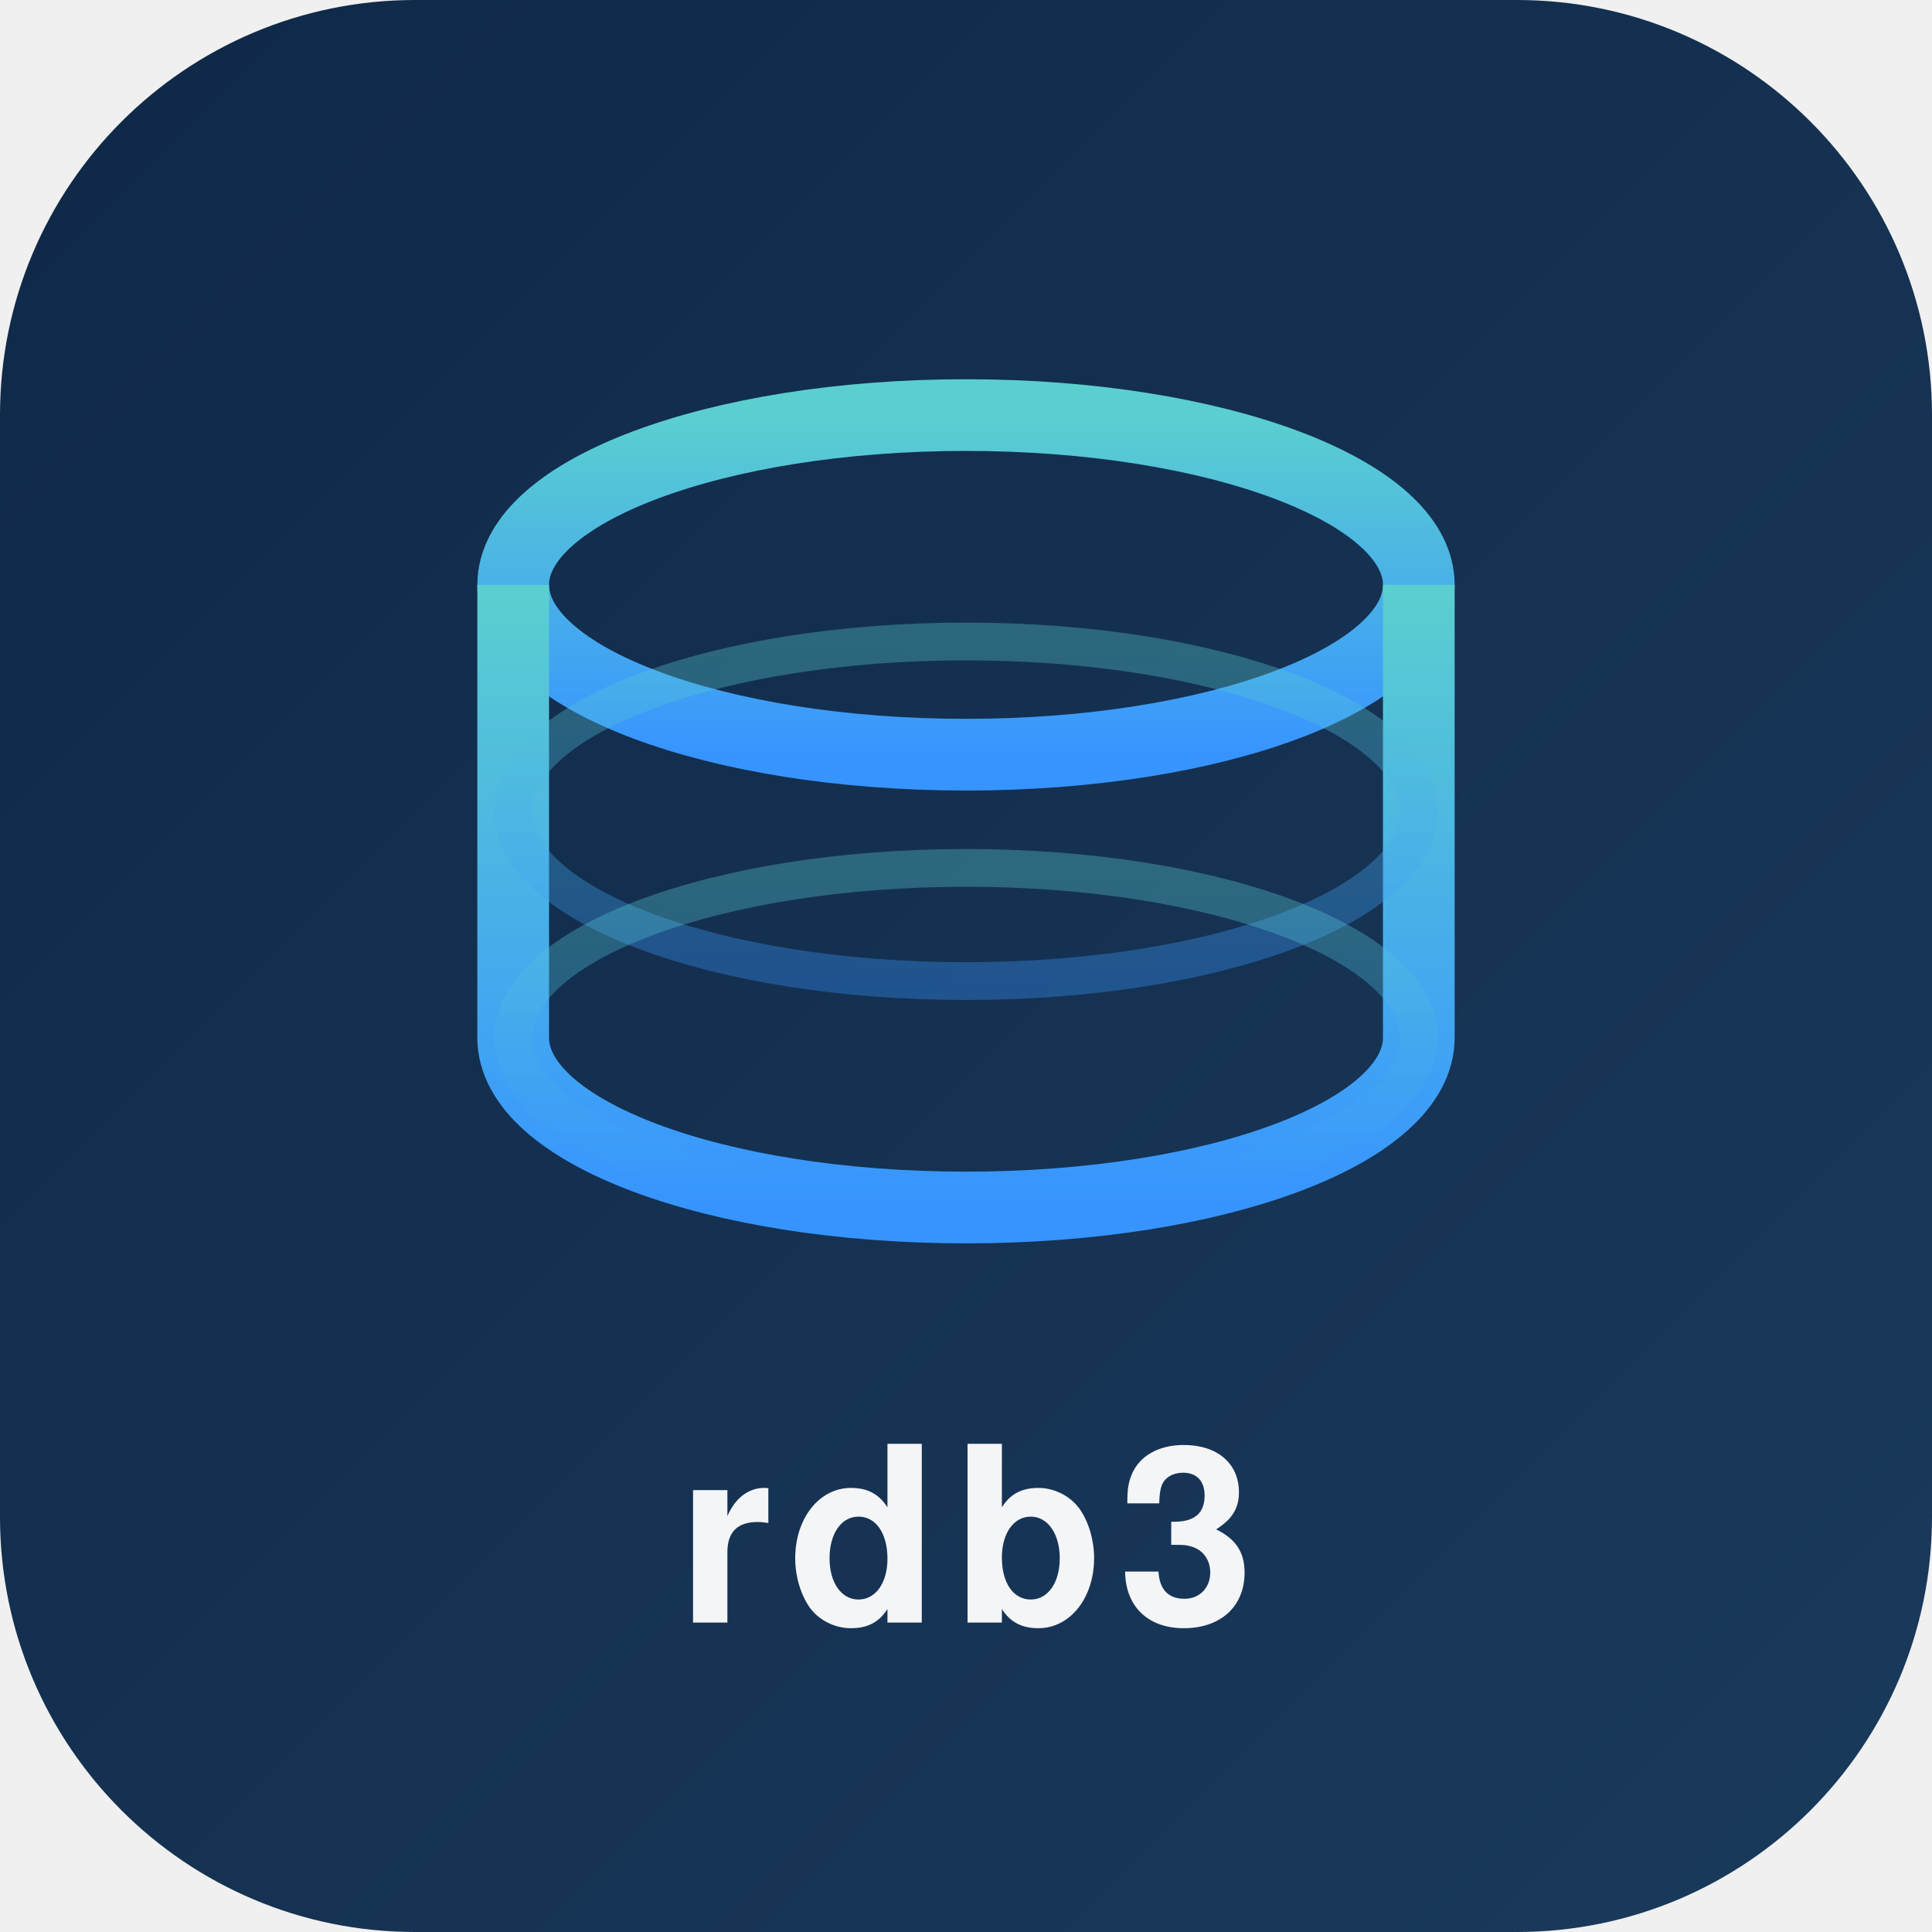
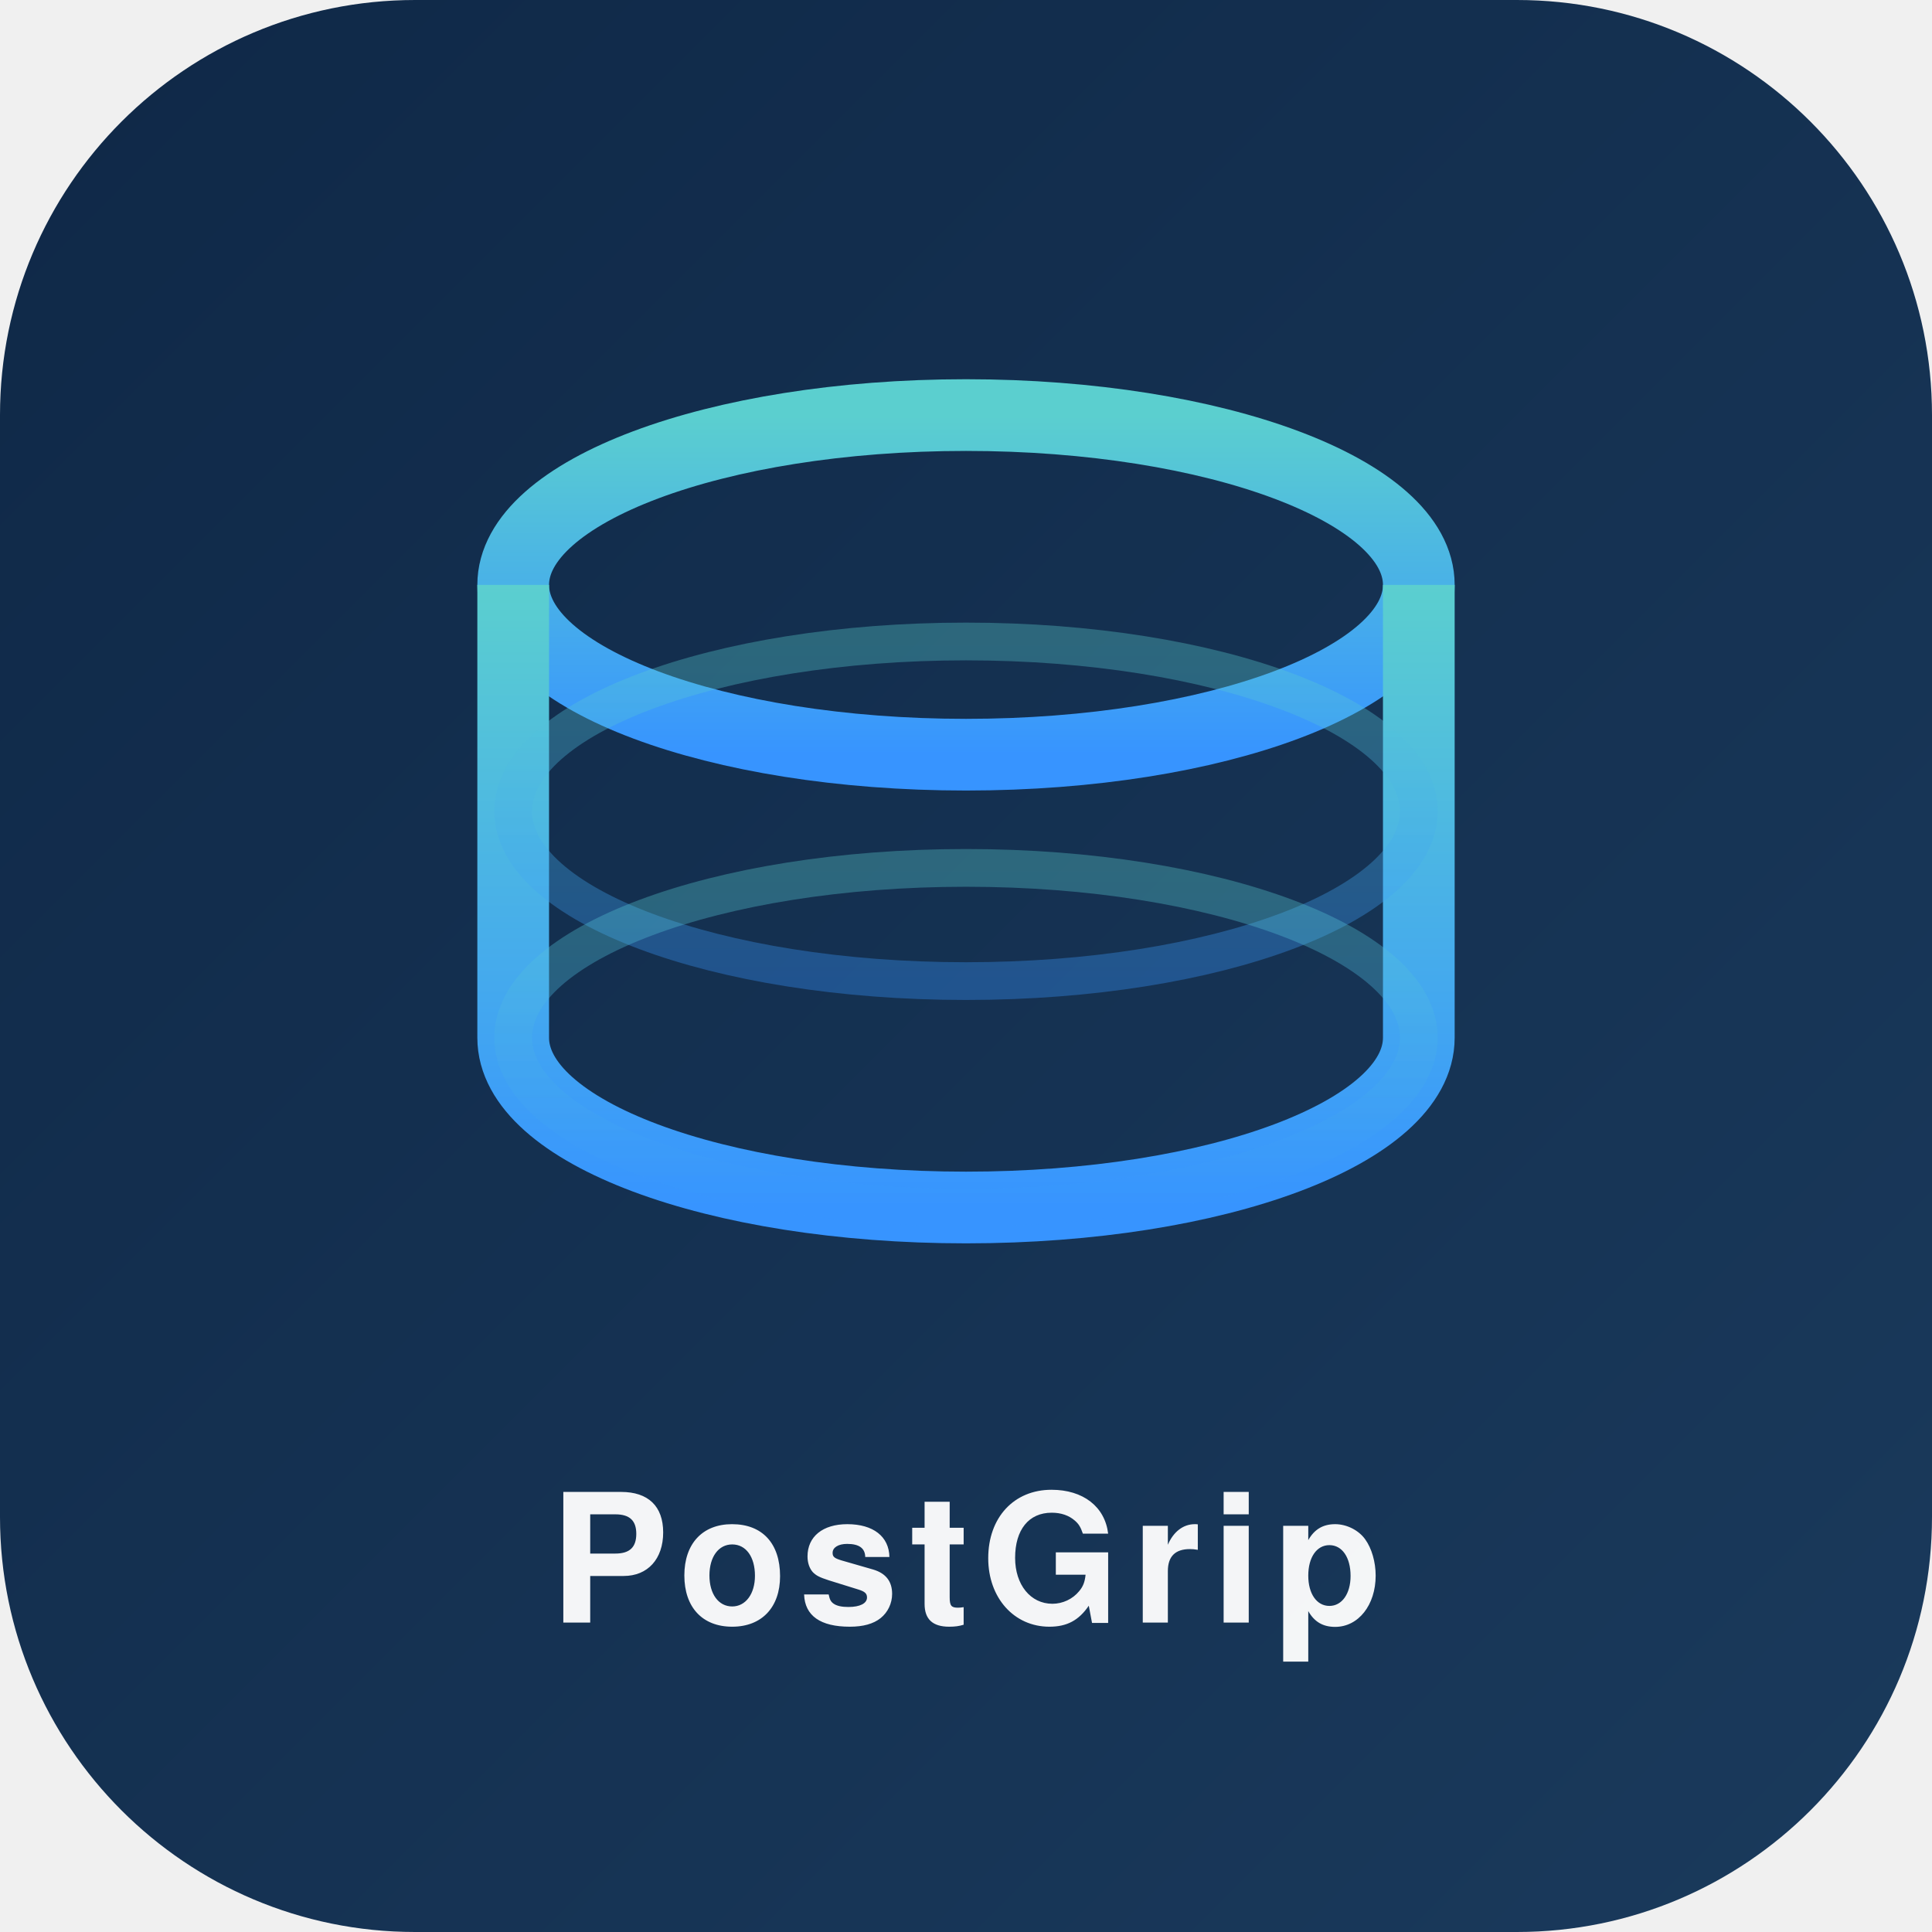
<svg xmlns="http://www.w3.org/2000/svg" width="1024" height="1024" viewBox="0 0 1024 1024">
  <defs>
    <linearGradient id="bg" x1="0" y1="0" x2="1" y2="1">
      <stop offset="0%" stop-color="#0f2847" />
      <stop offset="100%" stop-color="#1a3a5c" />
    </linearGradient>
    <linearGradient id="db" x1="0.5" y1="0" x2="0.5" y2="1">
      <stop offset="0%" stop-color="#5bcfcf" />
      <stop offset="100%" stop-color="#3794ff" />
    </linearGradient>
  </defs>
  <rect width="1024" height="1024" rx="220" ry="220" fill="url(#bg)" />
  <ellipse cx="512" cy="310" rx="240" ry="90" fill="none" stroke="url(#db)" stroke-width="38" />
  <path d="M272 310 v240 c0 50 107 90 240 90 s240-40 240-90 V310" fill="none" stroke="url(#db)" stroke-width="38" />
  <ellipse cx="512" cy="430" rx="240" ry="90" fill="none" stroke="url(#db)" stroke-width="20" opacity="0.35" />
  <ellipse cx="512" cy="550" rx="240" ry="90" fill="none" stroke="url(#db)" stroke-width="20" opacity="0.35" />
-   <text x="512" y="860" text-anchor="middle" font-family="system-ui, -apple-system, Helvetica, Arial, sans-serif" font-weight="800" font-size="130" letter-spacing="8" fill="white" opacity="0.95">rdb3</text>
+   <text x="512" y="860" text-anchor="middle" font-family="system-ui, -apple-system, Helvetica, Arial, sans-serif" font-weight="800" font-size="95" letter-spacing="6" fill="white" opacity="0.95">PostGrip</text>
</svg>
